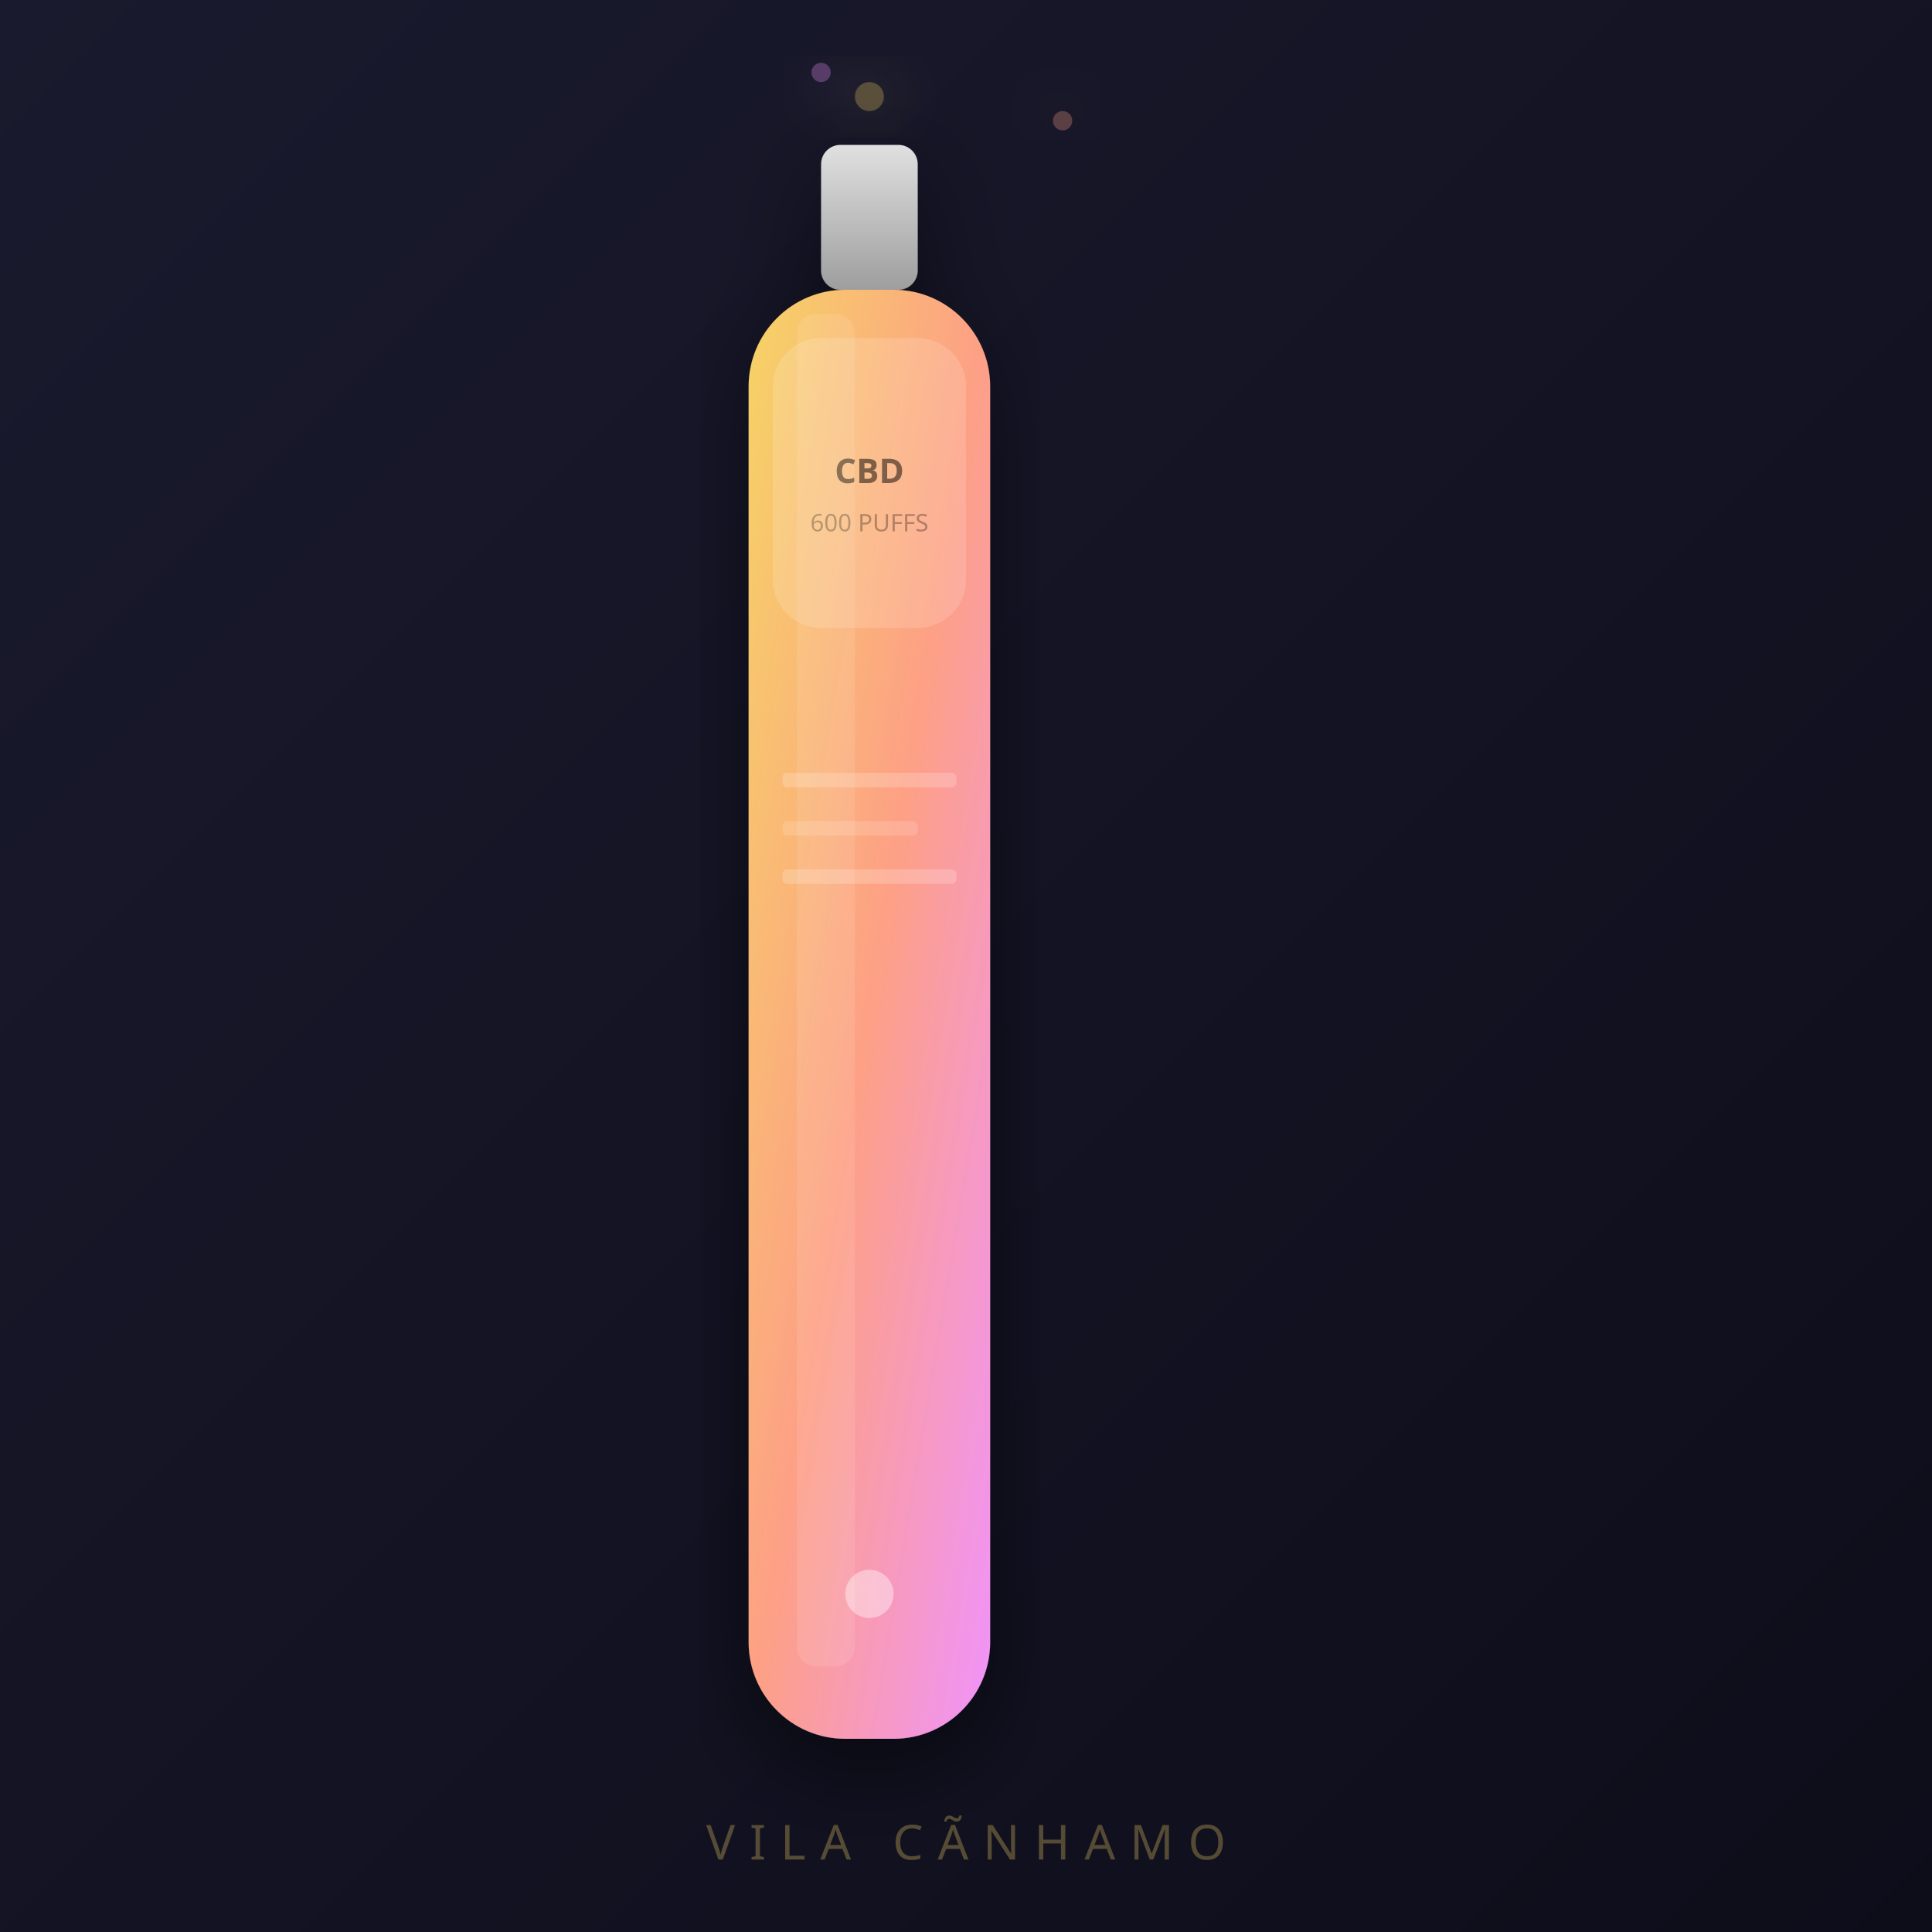
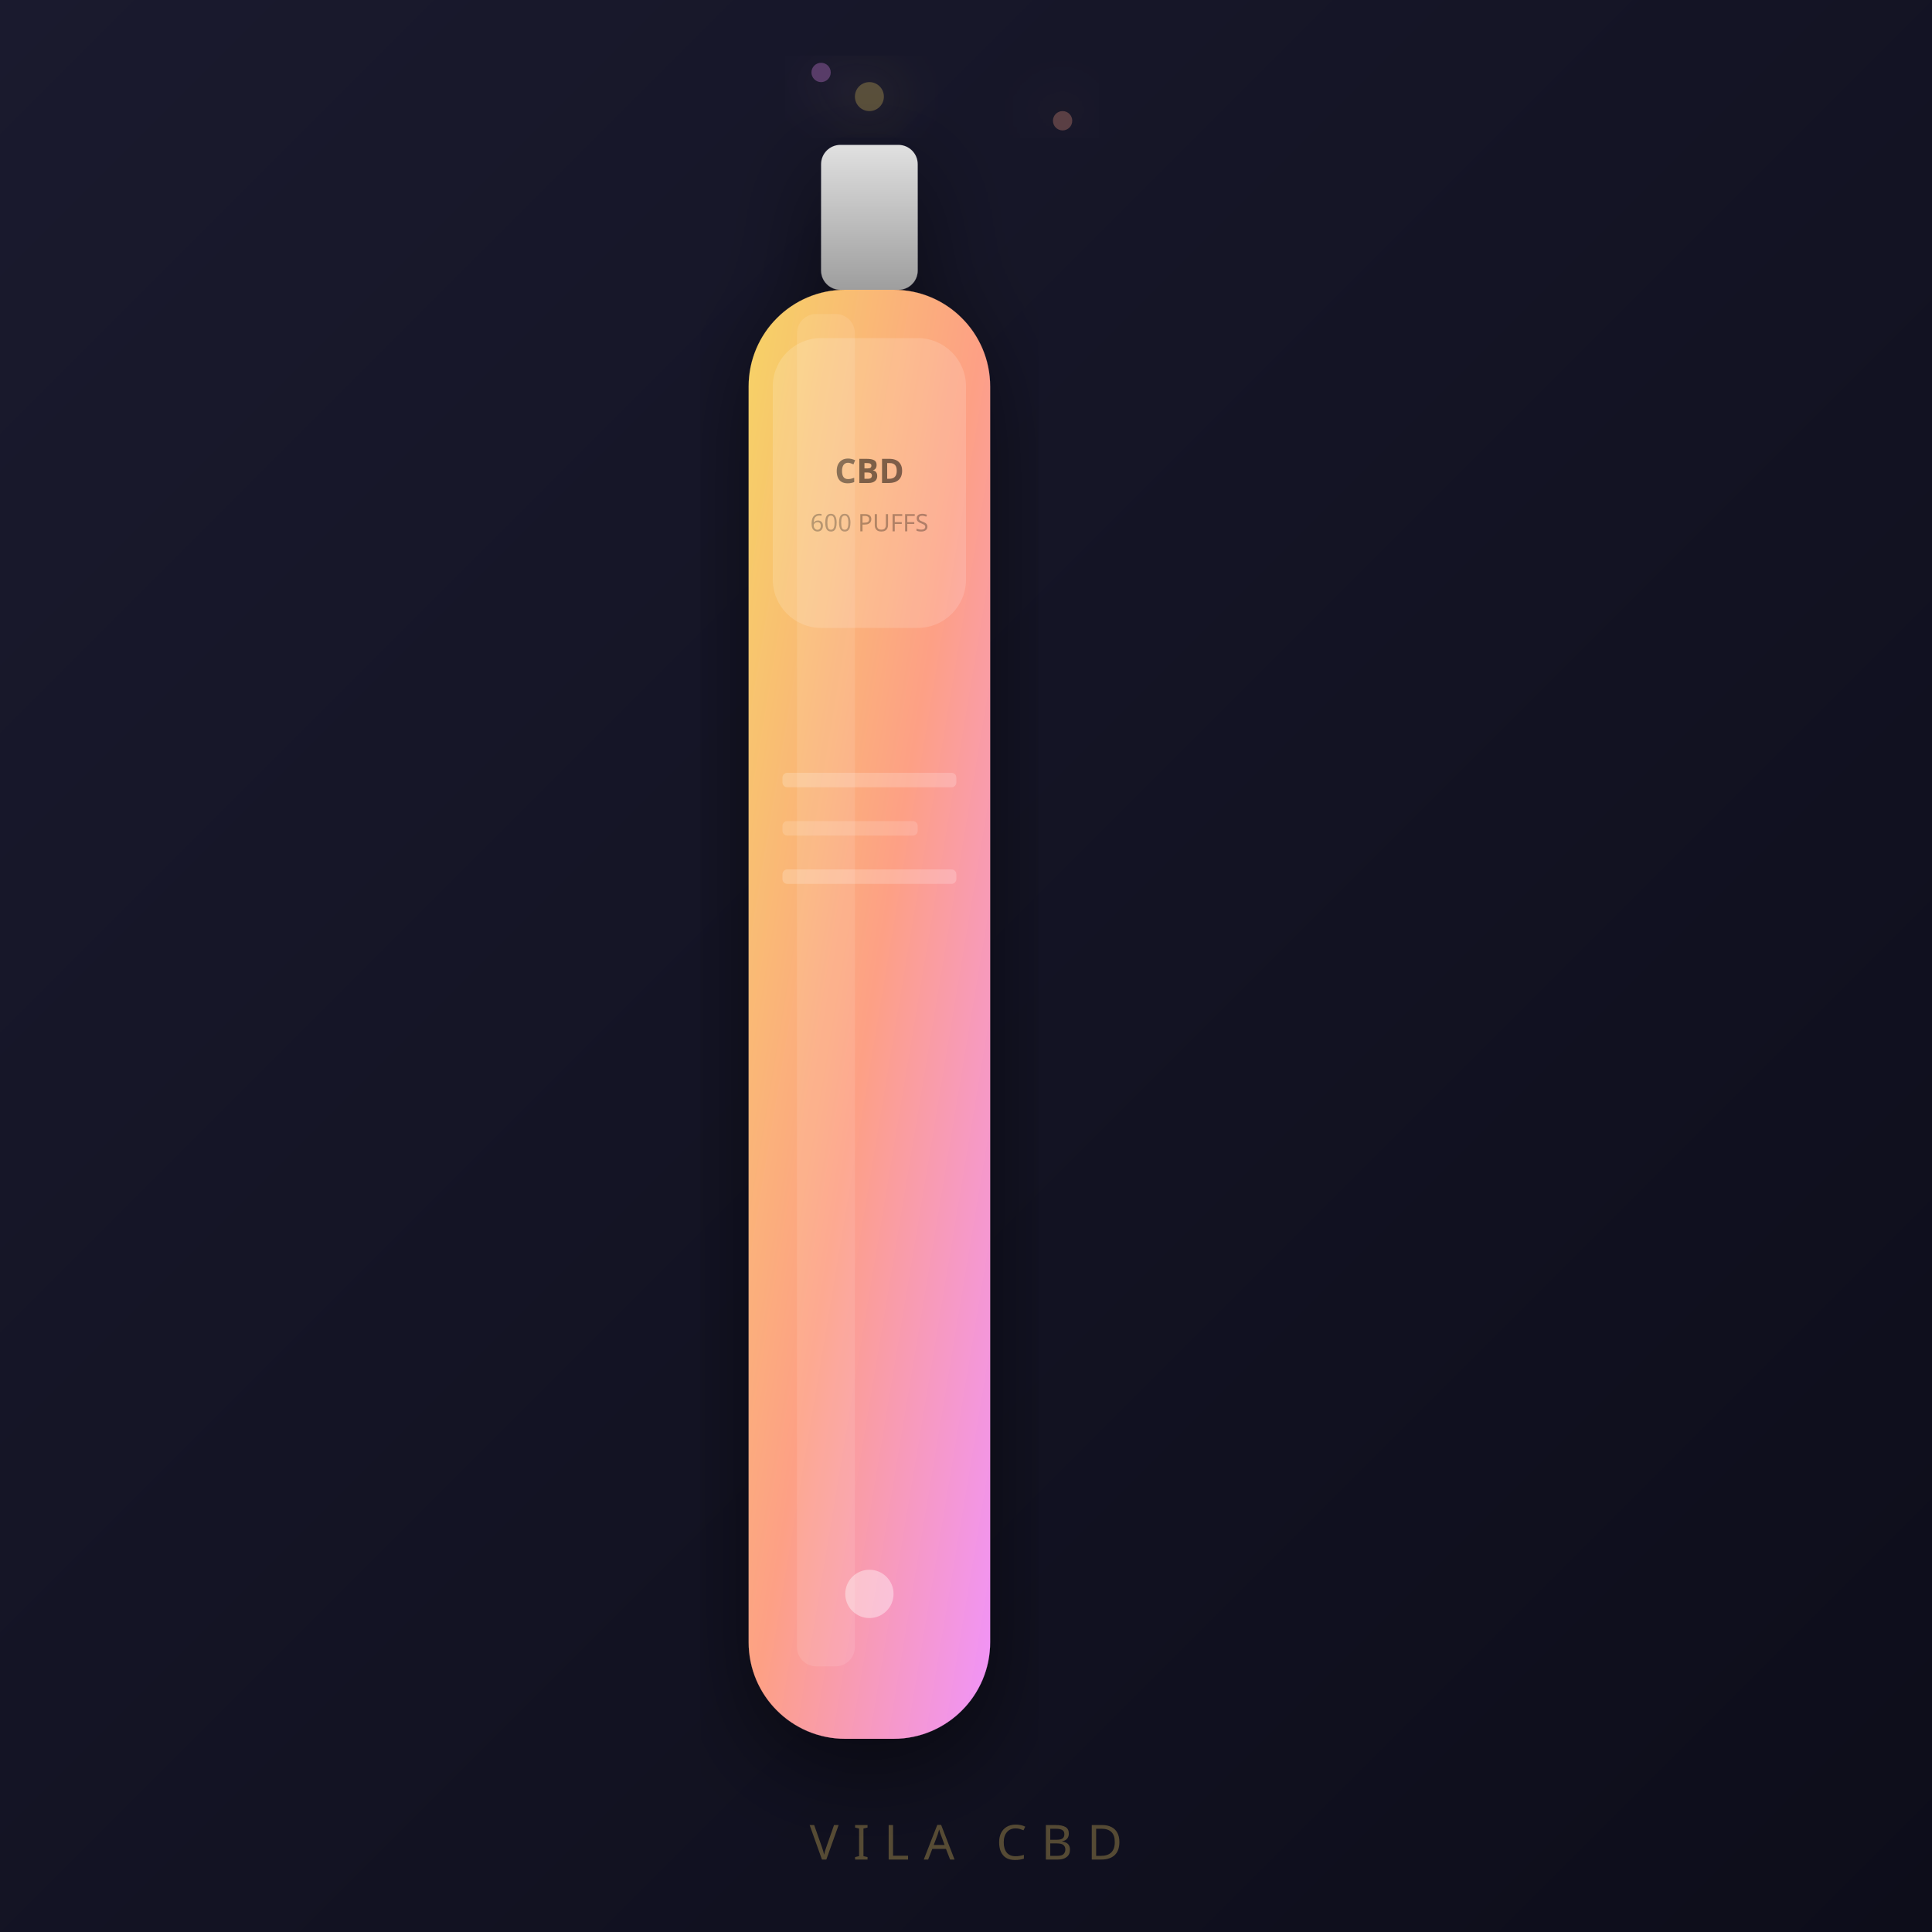
<svg xmlns="http://www.w3.org/2000/svg" viewBox="0 0 400 400">
  <defs>
    <linearGradient id="bg" x1="0%" y1="0%" x2="100%" y2="100%">
      <stop offset="0%" style="stop-color:#1a1a2e" />
      <stop offset="100%" style="stop-color:#0d0d1a" />
    </linearGradient>
    <linearGradient id="body" x1="0%" y1="0%" x2="100%" y2="100%">
      <stop offset="0%" style="stop-color:#f6d365" />
      <stop offset="50%" style="stop-color:#fda085" />
      <stop offset="100%" style="stop-color:#f093fb" />
    </linearGradient>
    <linearGradient id="mouth" x1="0%" y1="0%" x2="0%" y2="100%">
      <stop offset="0%" style="stop-color:#e0e0e0" />
      <stop offset="100%" style="stop-color:#9e9e9e" />
    </linearGradient>
    <filter id="shadow" x="-20%" y="-20%" width="140%" height="140%">
      <feDropShadow dx="0" dy="6" stdDeviation="10" flood-color="#000" flood-opacity="0.5" />
    </filter>
    <filter id="glow">
      <feGaussianBlur stdDeviation="6" result="blur" />
      <feMerge>
        <feMergeNode in="blur" />
        <feMergeNode in="SourceGraphic" />
      </feMerge>
    </filter>
  </defs>
  <rect width="400" height="400" fill="url(#bg)" />
  <g filter="url(#shadow)" transform="translate(170,30)">
    <rect x="0" y="0" width="20" height="30" rx="4" fill="url(#mouth)" />
    <rect x="-15" y="30" width="50" height="300" rx="20" fill="url(#body)" />
    <rect x="-10" y="40" width="40" height="60" rx="10" fill="rgba(255,255,255,0.15)" />
    <text x="10" y="70" text-anchor="middle" font-family="sans-serif" font-size="7" fill="rgba(0,0,0,0.5)" font-weight="bold">CBD</text>
    <text x="10" y="80" text-anchor="middle" font-family="sans-serif" font-size="5" fill="rgba(0,0,0,0.3)">600 PUFFS</text>
    <rect x="-8" y="130" width="36" height="3" rx="1" fill="rgba(255,255,255,0.2)" />
    <rect x="-8" y="140" width="28" height="3" rx="1" fill="rgba(255,255,255,0.15)" />
    <rect x="-8" y="150" width="36" height="3" rx="1" fill="rgba(255,255,255,0.2)" />
    <circle cx="10" cy="300" r="5" fill="rgba(255,255,255,0.4)" />
    <rect x="-5" y="35" width="12" height="280" rx="4" fill="rgba(255,255,255,0.1)" />
  </g>
  <g opacity="0.3" filter="url(#glow)">
    <circle cx="180" cy="20" r="3" fill="#f6d365" />
    <circle cx="220" cy="25" r="2" fill="#fda085" />
    <circle cx="170" cy="15" r="2" fill="#f093fb" />
  </g>
-   <text x="200" y="385" text-anchor="middle" font-family="sans-serif" font-size="10" fill="rgba(246,211,101,0.3)" letter-spacing="3">VILA CÃNHAMO</text>
+   <text x="200" y="385" text-anchor="middle" font-family="sans-serif" font-size="10" fill="rgba(246,211,101,0.3)" letter-spacing="3">VILA CBD</text>
</svg>
